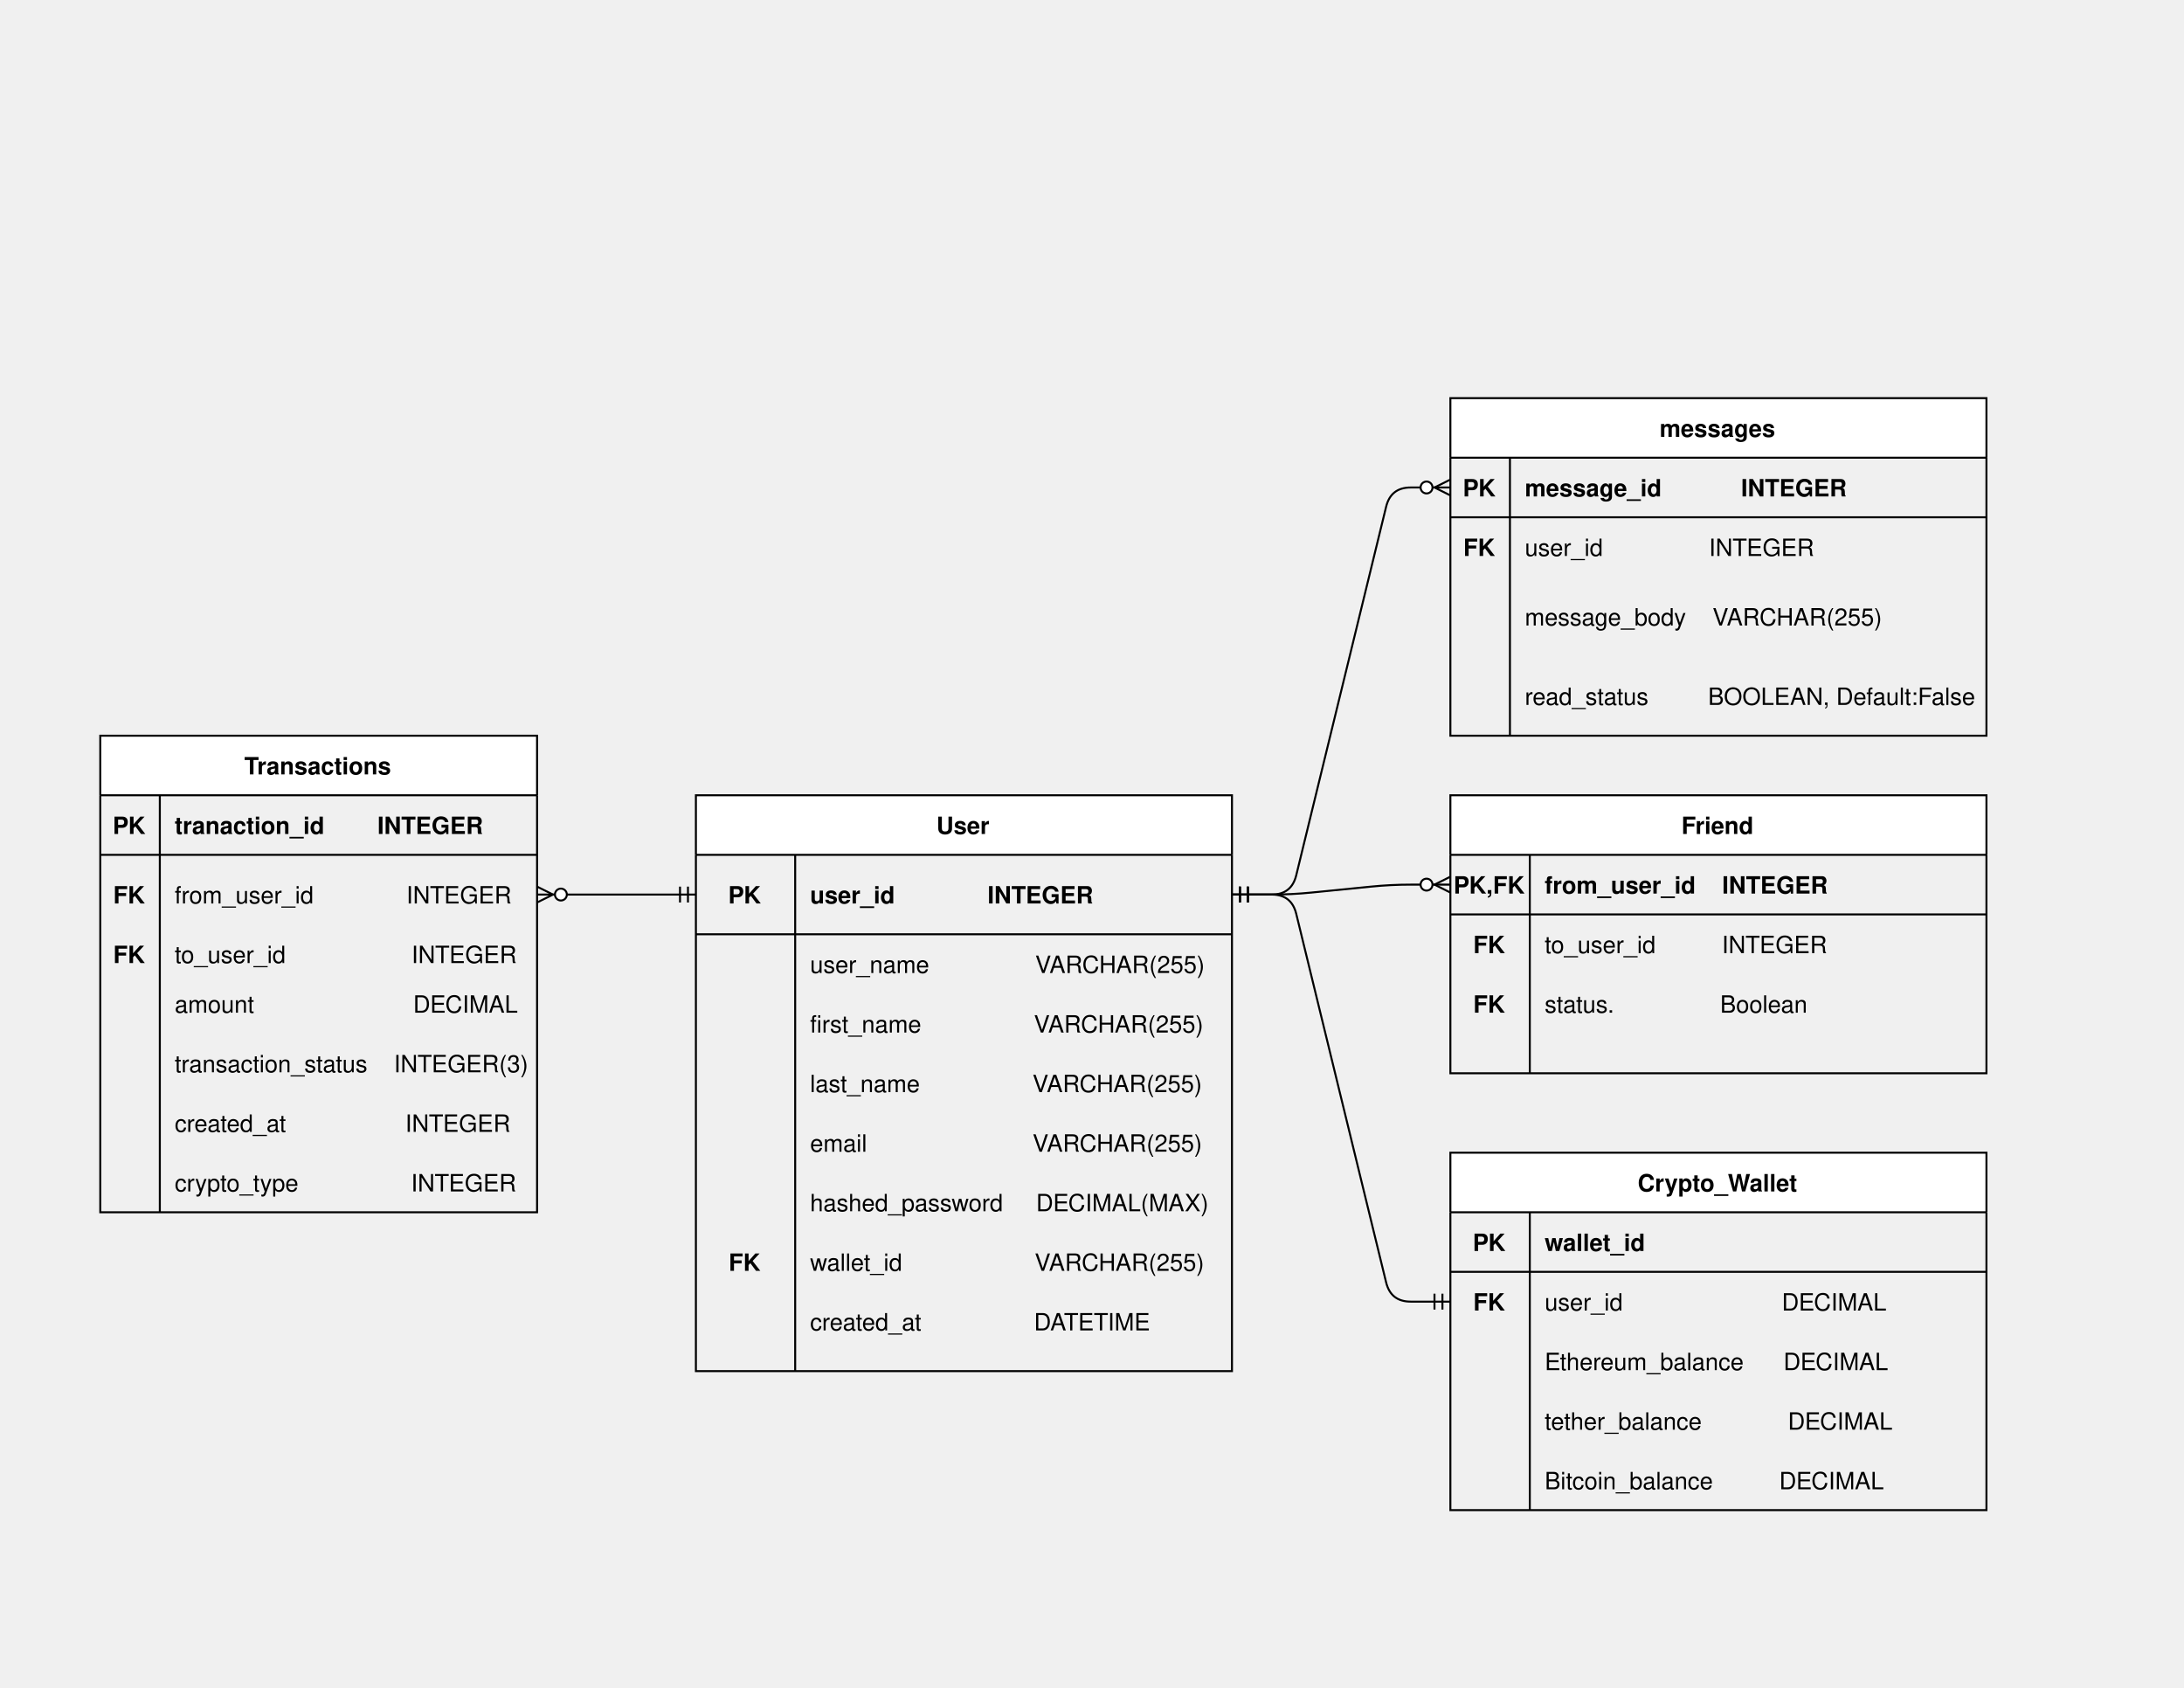
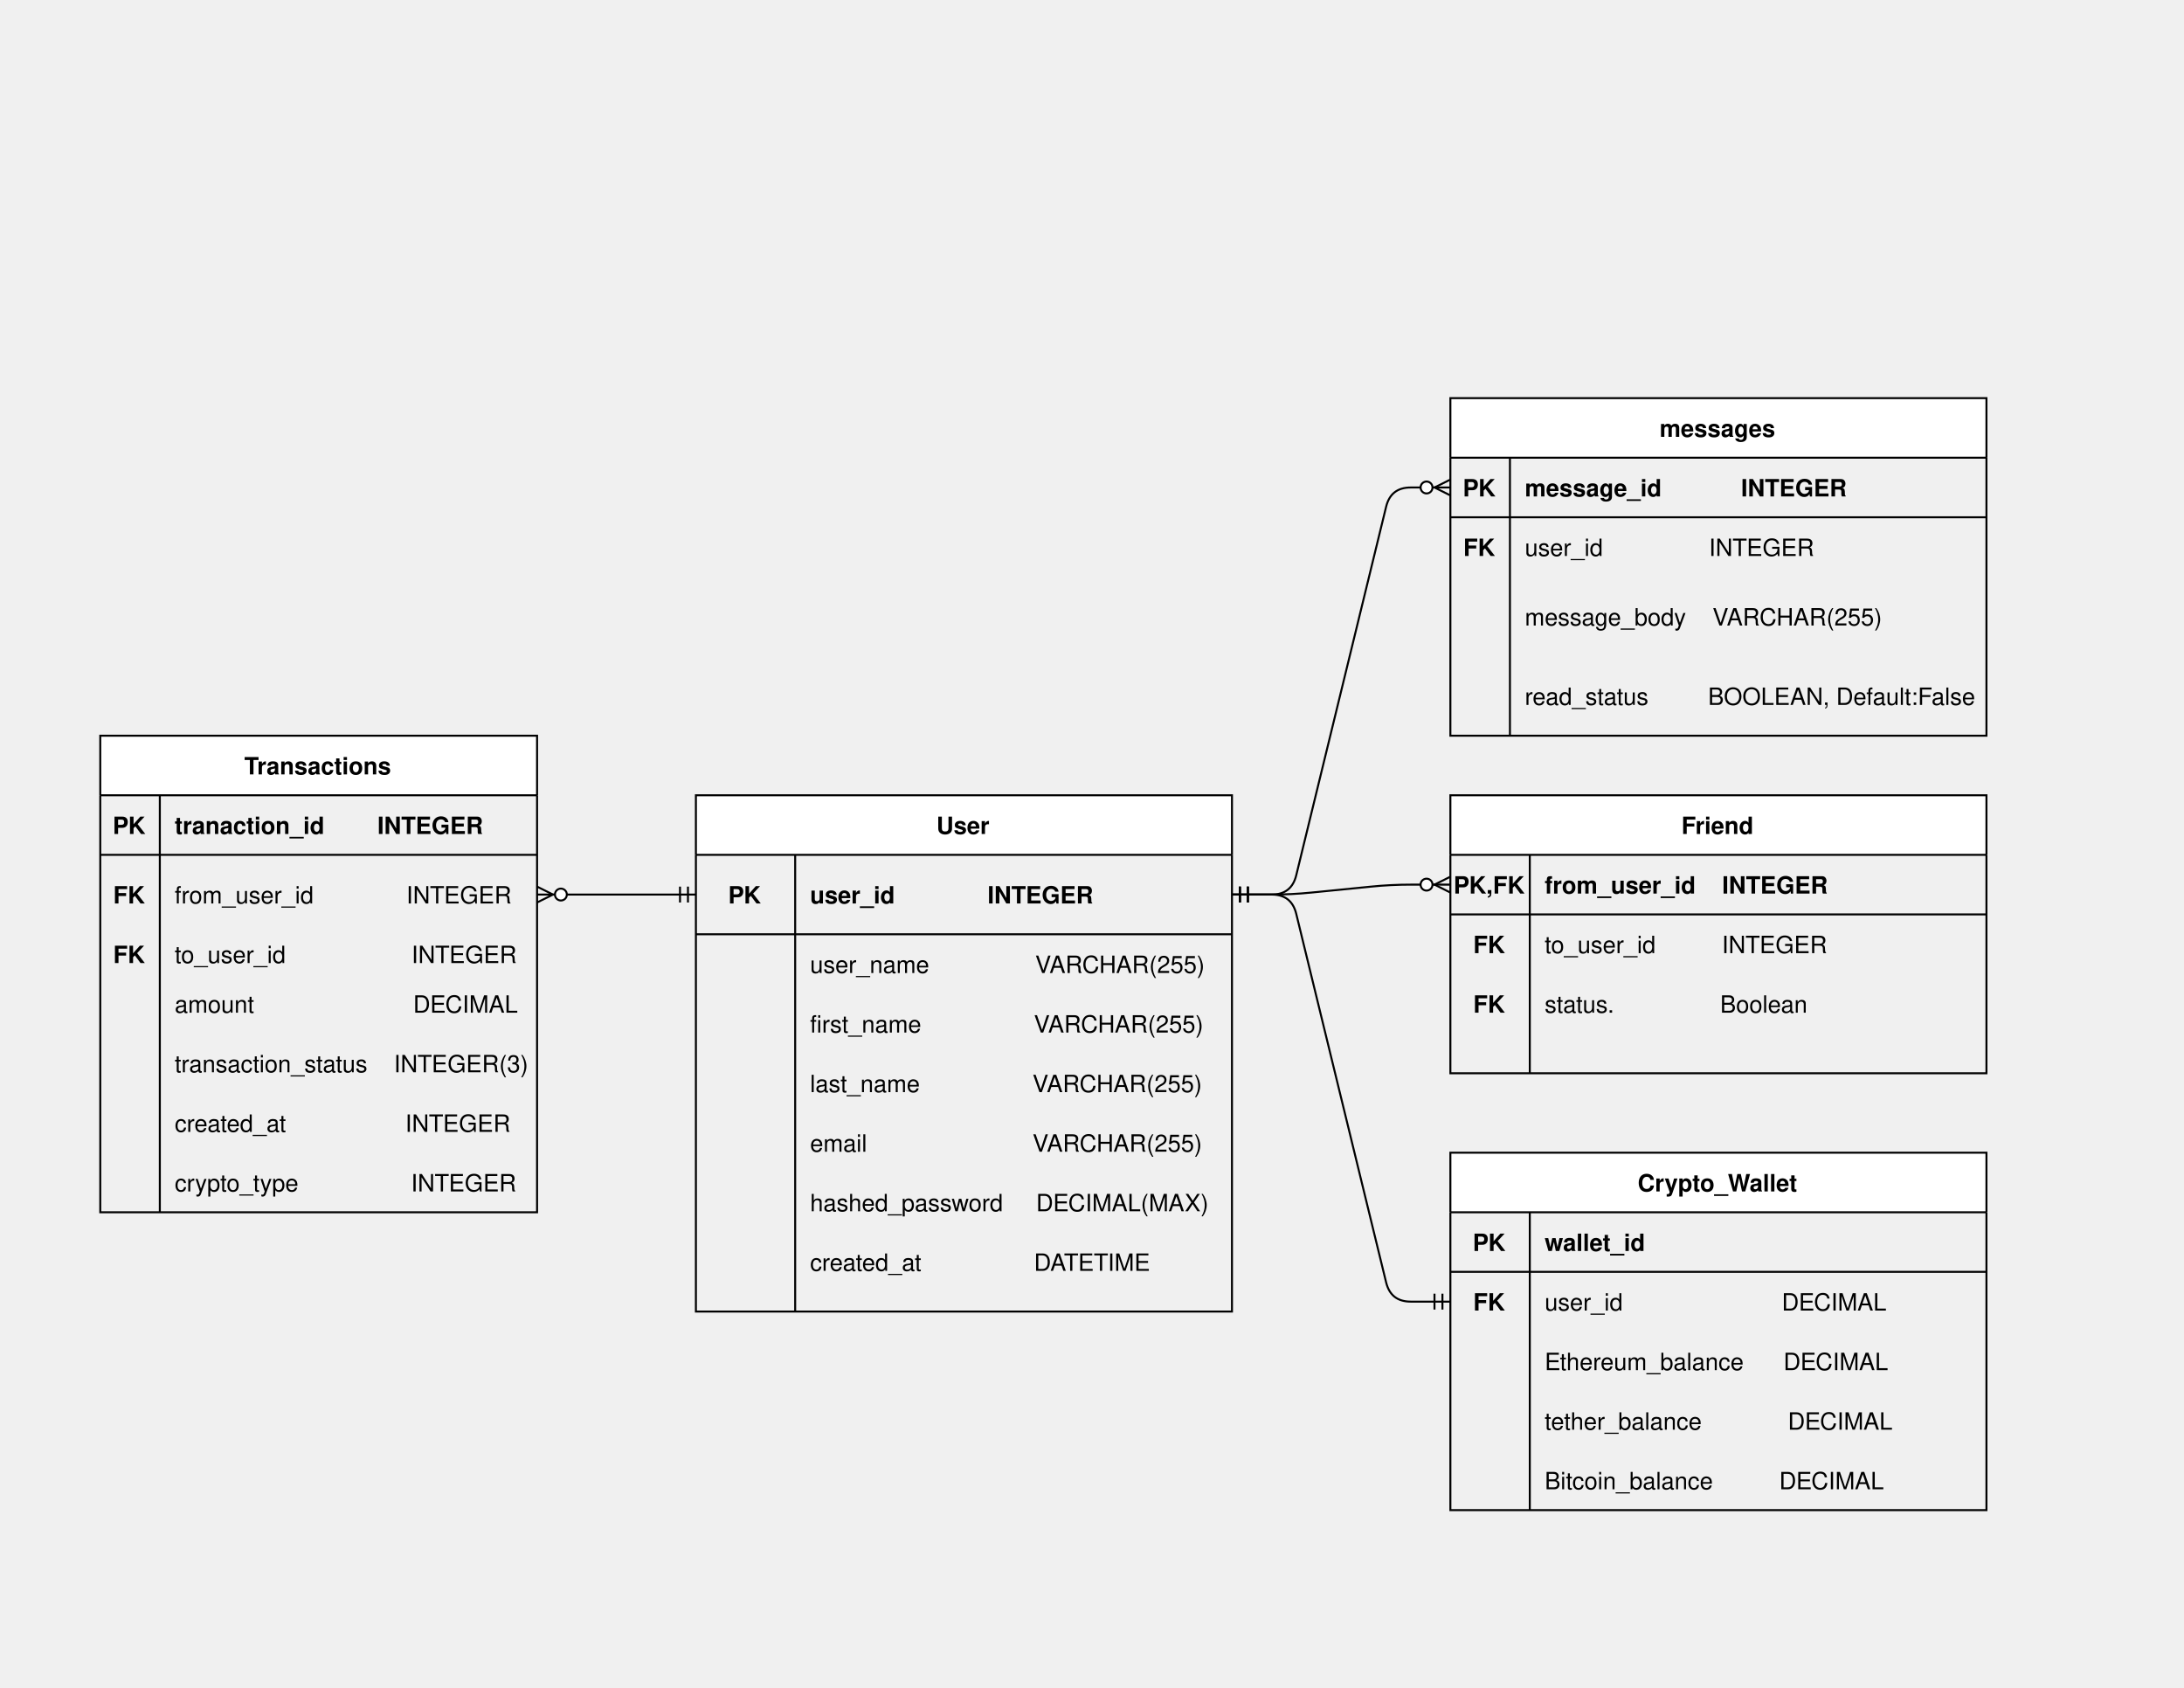
- <svg xmlns="http://www.w3.org/2000/svg" version="1.1" width="1100px" height="850px" viewBox="-0.5 -0.5 1100 850" content="&lt;mxfile host=&quot;app.diagrams.net&quot; modified=&quot;2021-07-26T22:13:24.144Z&quot; agent=&quot;5.0 (Macintosh; Intel Mac OS X 10_15_7) AppleWebKit/537.36 (KHTML, like Gecko) Chrome/91.0.447.164 Safari/537.36&quot; etag=&quot;H3rHN-gLwuIGEOHkLmWi&quot; version=&quot;14.9.2&quot; type=&quot;browser&quot;&gt;&lt;diagram id=&quot;KQkEEHzZzTltoIDI5ROy&quot; name=&quot;Page-1&quot;&gt;7Z1tl5o4FMc/jed0X3SOgPjwUh2n7e48dJ3ptrNv5mQko+wicSF2tJ9+gxAVEzQg4UHomWMhQIT8Lz+Se2+woQ3nq08OWMzukAGthto0Vg3tuqGqSqvZJv95JeugpNnp+iVTxzSCsl3Bo/kL0h2D0qVpQDe0I0bIwuYiXDhBtg0nOFQGHAe9h3d7Q1b4WxdgCpmCxwmw2NLvpoFnQanSbO42fIbmdBZ8dVcPNswB3TkocGfAQO97RdqooQ0dhLC/NF8NoeW1Hm0X/7ibiK3bE3OgjUUOeMDg2dDnrd//e2i17h+mLhh3Pwa1/ATWMrjgby50ghPGa9oK5NwX3iIGr17RwMXAwYFYWpMUkObHwLTJodq1slm3LLBwzc3ufsnMtIxbsEZLTCuia4M3cwWNsa+Vty+R7ZZU5q16lb+Ryh+Dk/E2A8uc2mR5Qq7c+8aBA11yLrfAxcEebNvQC4UOhqu9oqCtPkE0h9hZk12CrRoVMrDcFlX8fWcGaicom+1ZgNoLCkFgetNt3Tt1yEIgUAyxVEasSKHIpWMTWGNySwB7utEsLInXroaDFk/AmUIcFCyQ6bXo6Cdptm3jm5Y1RBbylLWR7dWE0SLYaME3euwrwhjNqYBBc2wr3TSFPiB/pHGGzSu9oZPTHZJ1ZbdO/rzdHTxEtosdYk9eHZDI+g49aTmyHjXq01oH2mqC0rZkKasxyn79I562G/qBnbaxZWseyHZ40yHSnG/WBmAz0zCgLa6HKqzHngB6lu3fYtp/STD4Qo4Zqo0++dZmsoUv90+jT6NxzlJSXvr7DtwFmJj29NY/sp2X1quwzvv3npql9nopqHqoaQmo2hGkqiZL2faZyqZ+I0LDpPWdeZvpwmKcQKq0xu/wkWqDOQzwKO3zr/54+Lk//qDq+m9FR28mNhATtdJsolujVg5qFdHBiTRpe5fL2q6wGnmxljpL9lr/zXRcnAltK8VccVsoCnMV1sVTQzcd6Iq6DeRpe65HqMDUVcT1yA27rNvGAmHqHvEOxP1Uq0XaGPoXBbVd9jFcozYd1LbzRm333MdogVG7tdviorbLPungHJjWmf7ZM5lcERTHsI/CoJh9NNcoTgfFvdxRzEZrLgfFmrAeuaGYDZjMgDuDxssCuO47cowjPL0eDb/c9W8/3PV/XDQxxWUsDDHP9eDVxIwg5lbH/Jyz7MDkJu/8AgFmhsPSgndeT1ievADaY4cS78CyIBbKN0jqNthfqEq/VdwWikJhpVljWBaGeeJm667lxGmKT2FRPZrFJ6/CCYZMHAgw6bwCLI+91/2n0dOXu9EFszaO/IWBLTuQvHFMaBuROlUo/7lDmz1u/rMiLVNPKUeqXgESoFvCasfMgJZ3L7LJel4K9DD3cUqKubFKoqy9VqYysGl7bw6av0SmQ1cvwzmGiquwgvs3l5apqnXinSxw5h6YVNgBY+7MlOTbURJl4mXKT5Ud4WEUTc/yTx05B6Sxk+myBOnf31a/5o/r+4fW3e/PX5+1f3p//vuxU3tn+JIJszUSpFmGFbnacrJ3SgrSE+ocsexcQMpXg/XUkEE3XrpXaaV8DBCyILDLC9g0ZS5KT1Vlxx9PDrBdMMEmIVKkWBVyzBzMS9d40+x4bjR5MyjVcgwv8vfLbK37LL9Mpj5Sle3xXNTU9ERDikyRqLH9EmKCtk/E3ahC+LMkA4t8RF41om67bd5bNqLXs3ZkIZXnscn0hQOaeikDjZPqaOK9mxN4lacGmyl83ON9OijM7FMS5J6B2BhCx0SsPOHPTSOuERuFWO50dO6YRJq4bKj4YhkrHrM4wVh5arDB3YRecfGFCjBXXPiYzJVmCL16Wo405vKyzDN1FfTKOC8nCXF7iSbpZOo06LHPPzBHSxuLd1rj9XkFEyH96T8XDOUYtlEUX8O2t1ZTOX0q55/k2izjzPVE6SFbOy4ul5Um6/zBuwDXix/jjMwG+aBd8nydOALmAE9uQLX2IkRIJozTaHZ2M2QnX9xzE84Lgs4kmQJaRLpOBuTknw/rQ4gzdecyX9ycbnJIlORFYW2nHPM/ysja7e9t5MbaThnf1pxW8p1eLNZ22CysibNeYPSC1wuBV9sl9RNUkrpR4heFugIpz9CYQnobkIs18XoMLeANaEa7Lf7N4qfmKeSCBzM8t4J7C9pG3/uxHrI6Gv+CDnpCd8BeN4KEvt22ObCNh42mcGXiH/ROJcvP3jLBqL92vdrbdL2mKzZpkB/b7yQre0d5q7vDNmv0OP+CvauMlDYoctHSmcBjHPb3w/SpE7Wfdnrguh0uhWZf0kJno8DP8BnzjCP4jq/eU2rP7Cj8adZE+8C+/CsNjtqZGFNRSztRkd8UTEUbW91eeHLz5UwsLIb9UltsxrNFavdKDLvPwX6V0480qfbb7oTNrqW3rnp7/7rJrLmj90LV6KEv0btHv0S2pbNP7Tl0XTCFl5I3feLxGm9Cu8pLUmj3eAKGDLQj60Fbklma0tOok3SilOPDG14a9WmppXWpOHM2S5RUnUif7snHQaYjHM48zYCVCTKqSz6cyUf56OGNqoXvTDoazcYw6sRrWRDmJV7nCGEqbPlTBJNolWNglH8+bGZYOD8wrc+qO/njB1Tz5XEdX5XFY96M+9M8TiMfn690hYOtarJgqzwtWKcZ7R6/ImN9qW+UTVO683gqTdkO2+upeZoOT7m/B5YjUDvnJtuXGKi+mRcHqB22G+NAYETm+0UtDB4ebkf9e8/q1eY1fANLi5x6/wZYLqwWd6MULih3OdNMGb3qMNQ5YaikfseMw1B6uArhwFM7XJGmHVQkObikscGloZ8S8n3z2wWR8KlwhEnnJbByX5nclYadOqaU+AmjxY8pZfrCOq1yUSRNIIqUo6+Kdh64P+xS8M5ZPsKtjooWfgvdVXPvH3UXZ6NrHROSBdEsX5/M15b1h1QoCtQSiALlCdRTQaG0XxrBXSj9pOU0LaMcxNbr90zIInbu72nWL+Q1E0m08e26sLzW2RDeCM+gA5fzl1dgAXtybPJIJTkbpWhJOHvupK2as1Gc5b7PJ1vQsi6/6oC2XWzQsm49DD3SCmD25EI1ORwheDk4TIfRNYfT53CWPxvLF/dCXuCTRBzfsAvL4TbrPRqYeELMOhGIK0neKInLQV498+nRu9h9VYP6Al5LuXOjqQ+Exnn1A+sSnht9UFHrsKLEQX2y6iCE93d3wGJ2hwzo7fE/&lt;/diagram&gt;&lt;/mxfile&gt;" style="background-color: rgb(255, 255, 255);">
+ <svg xmlns="http://www.w3.org/2000/svg" version="1.1" width="1100px" height="850px" viewBox="-0.5 -0.5 1100 850" content="&lt;mxfile host=&quot;app.diagrams.net&quot; modified=&quot;2021-07-26T22:18:26.693Z&quot; agent=&quot;5.0 (Macintosh; Intel Mac OS X 10_15_7) AppleWebKit/537.36 (KHTML, like Gecko) Chrome/91.0.447.164 Safari/537.36&quot; etag=&quot;6MCO_M-7UDGuQiETce81&quot; version=&quot;14.9.2&quot; type=&quot;browser&quot;&gt;&lt;diagram id=&quot;KQkEEHzZzTltoIDI5ROy&quot; name=&quot;Page-1&quot;&gt;7Z1bc5s4FMc/jWe6D80YML482o7TdjeXrpNum33JKEax2cXIC3Jj99OvMGAbS9jiIu6djgcECND/8AOdc6S0lPFy88kCq8Ud0qDRktvapqVct2S511bIr1OwdQtUZeAWzC1dc4ukQ8Gj/gt6hW2vdK1r0A7siBEysL4KFs6QacIZDpQBy0Lvwd3ekBE86wrMIVXwOAMGXfpd1/DCK5Xa7cOGz1CfL7xT91VvwxL4O3sF9gJo6P2oSJm0lLGFEHaXlpsxNJy289vFPe4mZOv+wixoYp4DHjB41tRl5/f/Hjqd+4e5Dab9j14tP4Gx9m74mw0t74Lx1m8Fcu0rZxGDV6doZGNgYU8spU0KSPNjoJvkUOVa2q0bBljZ+m53t2ShG9ot2KI19ivy10Zv+gZqU1crZ18i2y2pzFl1Kn8jlT96F+NsBoY+N8nyjNy5c8aRBW1yLbfAxt4edNv4NwotDDdHRV5bfYJoCbG1Jbt4WxVfSM9wO77i7wczIObtli2OLEDueoXAM735vu6DOmTBEyiCWDIlVqhQ5NaxDowpeSSAOd9pFpTEaVfNQqsnYM0h9gpWSHdadPKTNNu+8XXDGCMDOcqayHRqwmjlbTTgm3/sK8IYLX0BvebYV7prCnVE/pPGGbev1JZKLndM1qXDOvnv7G7hMTJtbBF7cuqARNZ36EjLkPWsUV/W2tNW4ZS2I0pZhVL26x/RtN3RDxy0jSxb+0S204cOkeZ8M3YAW+iaBk1+PWRuPY4EULNs/w7V/muCwRdyzFhuDclZ2/EWvtw/TT5NpjlL6fPS3Xdkr8BMN+e37pHdvLTeBHU+fvbkLLVXS0HVU01LQNUeJ1UVUcp2Eyqb+oMINd2vL+FjpnKLcQGpwhq/x0aqCZbQw6Ow37+G0/Hn4fSDrKq/FR29mdhARNQKs4l+g1oxqJV4OyfCpB1Ul7V9bjXyYq3vLDlq/TfdsnEmtK0Vc/ltoSjMlWgXTwPddKDL6zYQp21Sj1CBqSvx65Ebdmm3jQGC1D3jHYj6K9eLtBH0Lwpq+/RruEFtOqjt5o3aftLXaIFRu7fb4qK2T7/p4BLoRkL/bEIm1wTFEeyjMCimX80NitNB8SB3FNPRmuqgWOHWIzcU0wGTBbAXUHtZAdt+R5Z2hqfXk/GXu+Hth7vhj0oTk1/GohBTaid14TXIDEHmXsj8HAUMD2FlmHmw3OJCU2K44WYWBJhgE2BxzoLr4dPk6cvdpMKsjSJ/YWBLf8LcWDo0tVCdapR51/ObPWrmnSQsR0QqR5JIAVLvOtxqR8y9E/cs0mkiTvLd+KZCGXhSrHyRTqYy0AkjbxZavoQm4tUvty6CipuggscPl5Kpqk3Khyhw5u4Sl+gOY+7M5OhVBB9ITnVi5YBkyk+Z7uFhFE7P8ictJwFp5DSOLEH697fNr+Xj9v6hc/f789dn5Z/Bn/9+7DXeGbZk3GwNBWmWDm2mtoy4cUlBekGdM5adC0jZatCeGtLpxmv7Kq1g4wghAwKzvIBNU+aifKnKdP/jyQKmDWZYJ0QKFatGjpmTEZEKa4AHy40mbuyOXI7uRf5+mb11J/LLZOojlekvnkoNiozVpcgUiQr9XUJM0HSJeOhVcP+WpGORj8ibVthjt8+4yEb0Jl9cFFJZHptMh7oqclU6GhfVUfi/bi7gVZwadI7aeY/35aAwtU9JkJsAsRGEjohYccInTWBrEBuGWOZASGafRJi4dKi4sozlj1lcYKw4NejgbkyvOP9CDZjLL3xE5gozhEGTEC6Muaz0xkxdBYMyZoTHIe4gVnp4pk6DAf3+A0u0NjH/R2u0b17OREg38bzCUI5gG0XxNey/1hoqp0/l/JNc22UcMxkrPWRvx8XlstSmnT/4EOB6cWOcodkgH5Qqj9eJImAO8GQGVBsvQohk3DgNZ2c/Q3ayxU2acF4QdMbJFFBC0nUyICf7emgfQpShO9WcMjTd5JAwyYvC2l45xn+UkbX7md5zY22vjPOEppV8pxaLtT06C2tmbVcYveDtimNSpbh+glpSN0z8olCXI+UZanPoPwbkZnW8nUIDOB2ayWGL+7C4qXkSueHRAi8N79mCpjZ0/kwEWZ1Mf0ELPaE7YG5bXkLfYdsSmNrDTlO40fEP/0kly8/OMsGou3a9Odp0vfVXTNIgP/bnJCtHRzmrh8N2a/5x7g07dxkqrVdko7U1g+c47O6H/bdO2H7K5Y7rvrsUGH3pF1o7BX4Gr5hlHN45vjpvqSOz8+HvZ02c/j0F9069ow4mRlXUUS5U5DYFVdHOVvc3Ht98GQMLi2G/vi22o9mib/dSBLvPwX6ly680ofbb7QXNrqN2rgZH//rxrLmnDgLVqIGTqP2zJxFt6fRbewltG8xhVfKmL7xeow1ol1lJCt0BS8CAgfZEvWhLMkpTeBp1nI8o6Xz3hpVGfVlqYZ9UjDGbJUqqjqVP/+LrINMeDmOcpsfKGBnVJe/O5KN8ePdGVoJPpt8bzcYwmsRrURBmJV7nCGFf2PKnCMbRKsfAKPt66MywYH5gWr91d/JHD6jmy+MmviqKx6wR95d5nEY+PlvpGgdb5XjBVnFa0E4z//P4FWlbGqXVmIM7TemS8VSYsj36q6fhaTo8Zf4lmhyB2kuabF9ioLpmXhyg9ujPGAsCLTTfL2xh9PBwOxneO1Yvt6/hG1gb5NKHN8CwYb24G6ZwQbnLGGZK6dWEoZKEoeL6HTMOQ6nBKrgDT91gRYpyUpHg4JJCB5fGbkrId2AYEIfCp8YRJpWVwMqcMrkvDDtNTCn2G0aJHlPKdMI6pXZRJIUjipSjr8r/eDgS5H0HR8eLWfCPs3yE25wVLTgL3VX76J/vLs5G1yYmJAqiWU6fzNaW9ofUKArU4YgC5QnUS0GhtCeNYC6UftBympZRDmKrzTwTooid+zzNakWmmYijjWvXheW1SofwJngBLbhevrwCA5izc4NHasnZMEVLwtmkg7YazoZxljmfT7agpV1+9QFtt9igpd16GDqk5cDsxYV6cjhE8HJw2O9GNxxOn8OsGXwy5XC3IhP4xBHHNezCcrhLe49GOp4Rs44F4lqSN0zicpBXzXx49CF2X9egPofXUuzYaN8H4sd51RPr4h4bfVJR57Si2EF9smohhI93t8BqcYc06OzxPw==&lt;/diagram&gt;&lt;/mxfile&gt;" style="background-color: rgb(255, 255, 255);">
  <defs>
    <clipPath id="mx-clip-350-430-50-40-0">
      <rect x="350" y="430" width="50" height="40" />
    </clipPath>
    <clipPath id="mx-clip-406-430-214-40-0">
      <rect x="406" y="430" width="214" height="40" />
    </clipPath>
    <clipPath id="mx-clip-406-470-214-30-0">
      <rect x="406" y="470" width="214" height="30" />
    </clipPath>
    <clipPath id="mx-clip-406-500-214-30-0">
      <rect x="406" y="500" width="214" height="30" />
    </clipPath>
    <clipPath id="mx-clip-406-530-214-30-0">
      <rect x="406" y="530" width="214" height="30" />
    </clipPath>
    <clipPath id="mx-clip-406-560-214-30-0">
      <rect x="406" y="560" width="214" height="30" />
    </clipPath>
    <clipPath id="mx-clip-406-590-214-30-0">
      <rect x="406" y="590" width="214" height="30" />
    </clipPath>
-     <clipPath id="mx-clip-350-620-50-30-0">
-       <rect x="350" y="620" width="50" height="30" />
-     </clipPath>
    <clipPath id="mx-clip-406-620-214-30-0">
      <rect x="406" y="620" width="214" height="30" />
-     </clipPath>
-     <clipPath id="mx-clip-406-650-214-30-0">
-       <rect x="406" y="650" width="214" height="30" />
    </clipPath>
    <clipPath id="mx-clip-730-430-40-30-0">
      <rect x="730" y="430" width="40" height="30" />
    </clipPath>
    <clipPath id="mx-clip-776-430-224-30-0">
      <rect x="776" y="430" width="224" height="30" />
    </clipPath>
    <clipPath id="mx-clip-730-460-40-30-0">
      <rect x="730" y="460" width="40" height="30" />
    </clipPath>
    <clipPath id="mx-clip-776-460-224-30-0">
      <rect x="776" y="460" width="224" height="30" />
    </clipPath>
    <clipPath id="mx-clip-730-490-40-30-0">
      <rect x="730" y="490" width="40" height="30" />
    </clipPath>
    <clipPath id="mx-clip-776-490-224-30-0">
      <rect x="776" y="490" width="224" height="30" />
    </clipPath>
    <clipPath id="mx-clip-50-400-30-30-0">
      <rect x="50" y="400" width="30" height="30" />
    </clipPath>
    <clipPath id="mx-clip-86-400-184-30-0">
      <rect x="86" y="400" width="184" height="30" />
    </clipPath>
    <clipPath id="mx-clip-50-430-30-40-0">
      <rect x="50" y="430" width="30" height="40" />
    </clipPath>
    <clipPath id="mx-clip-86-430-184-40-0">
      <rect x="86" y="430" width="184" height="40" />
    </clipPath>
    <clipPath id="mx-clip-50-470-30-20-0">
      <rect x="50" y="470" width="30" height="20" />
    </clipPath>
    <clipPath id="mx-clip-86-470-184-20-0">
      <rect x="86" y="470" width="184" height="20" />
    </clipPath>
    <clipPath id="mx-clip-86-490-184-30-0">
      <rect x="86" y="490" width="184" height="30" />
    </clipPath>
    <clipPath id="mx-clip-86-520-184-30-0">
      <rect x="86" y="520" width="184" height="30" />
    </clipPath>
    <clipPath id="mx-clip-86-550-184-30-0">
      <rect x="86" y="550" width="184" height="30" />
    </clipPath>
    <clipPath id="mx-clip-86-580-184-30-0">
      <rect x="86" y="580" width="184" height="30" />
    </clipPath>
    <clipPath id="mx-clip-730-230-30-30-0">
      <rect x="730" y="230" width="30" height="30" />
    </clipPath>
    <clipPath id="mx-clip-766-230-234-30-0">
      <rect x="766" y="230" width="234" height="30" />
    </clipPath>
    <clipPath id="mx-clip-730-260-30-30-0">
      <rect x="730" y="260" width="30" height="30" />
    </clipPath>
    <clipPath id="mx-clip-766-260-234-30-0">
      <rect x="766" y="260" width="234" height="30" />
    </clipPath>
    <clipPath id="mx-clip-766-290-234-40-0">
      <rect x="766" y="290" width="234" height="40" />
    </clipPath>
    <clipPath id="mx-clip-766-330-234-40-0">
      <rect x="766" y="330" width="234" height="40" />
    </clipPath>
    <clipPath id="mx-clip-730-610-40-30-0">
      <rect x="730" y="610" width="40" height="30" />
    </clipPath>
    <clipPath id="mx-clip-776-610-224-30-0">
      <rect x="776" y="610" width="224" height="30" />
    </clipPath>
    <clipPath id="mx-clip-730-640-40-30-0">
      <rect x="730" y="640" width="40" height="30" />
    </clipPath>
    <clipPath id="mx-clip-776-640-224-30-0">
      <rect x="776" y="640" width="224" height="30" />
    </clipPath>
    <clipPath id="mx-clip-776-670-224-30-0">
      <rect x="776" y="670" width="224" height="30" />
    </clipPath>
    <clipPath id="mx-clip-776-700-224-30-0">
      <rect x="776" y="700" width="224" height="30" />
    </clipPath>
    <clipPath id="mx-clip-776-730-224-30-0">
      <rect x="776" y="730" width="224" height="30" />
    </clipPath>
  </defs>
  <g>
    <path d="M 350 430 L 350 400 L 620 400 L 620 430" fill="#ffffff" stroke="#000000" stroke-miterlimit="10" pointer-events="all" />
-     <path d="M 350 430 L 350 690 L 620 690 L 620 430" fill="none" stroke="#000000" stroke-miterlimit="10" pointer-events="none" />
+     <path d="M 350 430 L 350 660 L 620 660 L 620 430" fill="none" stroke="#000000" stroke-miterlimit="10" pointer-events="none" />
    <path d="M 350 430 L 620 430" fill="none" stroke="#000000" stroke-miterlimit="10" pointer-events="none" />
-     <path d="M 400 430 L 400 690" fill="none" stroke="#000000" stroke-miterlimit="10" pointer-events="none" />
+     <path d="M 400 430 L 400 660" fill="none" stroke="#000000" stroke-miterlimit="10" pointer-events="none" />
    <g fill="#000000" font-family="Helvetica" font-weight="bold" pointer-events="none" text-anchor="middle" font-size="12px">
      <text x="484.5" y="419.5">User</text>
    </g>
    <path d="M 350 430 M 620 430 M 620 470 L 350 470" fill="none" stroke="#000000" stroke-miterlimit="10" pointer-events="none" />
    <path d="M 350 430 M 400 430 M 400 470 M 350 470" fill="none" stroke="#000000" stroke-miterlimit="10" pointer-events="none" />
    <g fill="#000000" font-family="Helvetica" font-weight="bold" pointer-events="none" clip-path="url(#mx-clip-350-430-50-40-0)" text-anchor="middle" font-size="12px">
      <text x="374.5" y="454.5">PK</text>
    </g>
    <path d="M 400 430 M 620 430 M 620 470 M 400 470" fill="none" stroke="#000000" stroke-miterlimit="10" pointer-events="none" />
    <g fill="#000000" font-family="Helvetica" font-weight="bold" pointer-events="none" clip-path="url(#mx-clip-406-430-214-40-0)" font-size="12px">
      <text x="407.5" y="454.5">user_id              INTEGER</text>
    </g>
    <path d="M 350 470 M 620 470 M 620 500 M 350 500" fill="none" stroke="#000000" stroke-miterlimit="10" pointer-events="none" />
    <path d="M 350 470 M 400 470 M 400 500 M 350 500" fill="none" stroke="#000000" stroke-miterlimit="10" pointer-events="none" />
    <path d="M 400 470 M 620 470 M 620 500 M 400 500" fill="none" stroke="#000000" stroke-miterlimit="10" pointer-events="none" />
    <g fill="#000000" font-family="Helvetica" pointer-events="none" clip-path="url(#mx-clip-406-470-214-30-0)" font-size="12px">
      <text x="407.5" y="489.5">user_name                VARCHAR(255)</text>
    </g>
    <path d="M 350 500 M 620 500 M 620 530 M 350 530" fill="none" stroke="#000000" stroke-miterlimit="10" pointer-events="none" />
    <path d="M 350 500 M 400 500 M 400 530 M 350 530" fill="none" stroke="#000000" stroke-miterlimit="10" pointer-events="none" />
    <path d="M 400 500 M 620 500 M 620 530 M 400 530" fill="none" stroke="#000000" stroke-miterlimit="10" pointer-events="none" />
    <g fill="#000000" font-family="Helvetica" pointer-events="none" clip-path="url(#mx-clip-406-500-214-30-0)" font-size="12px">
      <text x="407.5" y="519.5">first_name                 VARCHAR(255)</text>
    </g>
    <path d="M 350 530 M 620 530 M 620 560 M 350 560" fill="none" stroke="#000000" stroke-miterlimit="10" pointer-events="none" />
    <path d="M 350 530 M 400 530 M 400 560 M 350 560" fill="none" stroke="#000000" stroke-miterlimit="10" pointer-events="none" />
    <path d="M 400 530 M 620 530 M 620 560 M 400 560" fill="none" stroke="#000000" stroke-miterlimit="10" pointer-events="none" />
    <g fill="#000000" font-family="Helvetica" pointer-events="none" clip-path="url(#mx-clip-406-530-214-30-0)" font-size="12px">
      <text x="407.5" y="549.5">last_name                 VARCHAR(255)</text>
    </g>
    <path d="M 350 560 M 620 560 M 620 590 M 350 590" fill="none" stroke="#000000" stroke-miterlimit="10" pointer-events="none" />
    <path d="M 350 560 M 400 560 M 400 590 M 350 590" fill="none" stroke="#000000" stroke-miterlimit="10" pointer-events="none" />
    <path d="M 400 560 M 620 560 M 620 590 M 400 590" fill="none" stroke="#000000" stroke-miterlimit="10" pointer-events="none" />
    <g fill="#000000" font-family="Helvetica" pointer-events="none" clip-path="url(#mx-clip-406-560-214-30-0)" font-size="12px">
      <text x="407.5" y="579.5">email                         VARCHAR(255)</text>
    </g>
    <path d="M 350 590 M 620 590 M 620 620 M 350 620" fill="none" stroke="#000000" stroke-miterlimit="10" pointer-events="none" />
    <path d="M 350 590 M 400 590 M 400 620 M 350 620" fill="none" stroke="#000000" stroke-miterlimit="10" pointer-events="none" />
    <path d="M 400 590 M 620 590 M 620 620 M 400 620" fill="none" stroke="#000000" stroke-miterlimit="10" pointer-events="none" />
    <g fill="#000000" font-family="Helvetica" pointer-events="none" clip-path="url(#mx-clip-406-590-214-30-0)" font-size="12px">
      <text x="407.5" y="609.5">hashed_password     DECIMAL(MAX)</text>
    </g>
    <path d="M 350 620 M 620 620 M 620 650 M 350 650" fill="none" stroke="#000000" stroke-miterlimit="10" pointer-events="none" />
    <path d="M 350 620 M 400 620 M 400 650 M 350 650" fill="none" stroke="#000000" stroke-miterlimit="10" pointer-events="none" />
-     <g fill="#000000" font-family="Helvetica" font-weight="bold" pointer-events="none" clip-path="url(#mx-clip-350-620-50-30-0)" text-anchor="middle" font-size="12px">
-       <text x="374.5" y="639.5">FK</text>
-     </g>
    <path d="M 400 620 M 620 620 M 620 650 M 400 650" fill="none" stroke="#000000" stroke-miterlimit="10" pointer-events="none" />
    <g fill="#000000" font-family="Helvetica" pointer-events="none" clip-path="url(#mx-clip-406-620-214-30-0)" font-size="12px">
-       <text x="407.5" y="639.5">wallet_id                    VARCHAR(255)</text>
-     </g>
-     <path d="M 350 650 M 620 650 M 620 680 M 350 680" fill="none" stroke="#000000" stroke-miterlimit="10" pointer-events="none" />
-     <path d="M 350 650 M 400 650 M 400 680 M 350 680" fill="none" stroke="#000000" stroke-miterlimit="10" pointer-events="none" />
-     <path d="M 400 650 M 620 650 M 620 680 M 400 680" fill="none" stroke="#000000" stroke-miterlimit="10" pointer-events="none" />
-     <g fill="#000000" font-family="Helvetica" pointer-events="none" clip-path="url(#mx-clip-406-650-214-30-0)" font-size="12px">
-       <text x="407.5" y="669.5">created_at                 DATETIME</text>
+       <text x="407.5" y="639.5">created_at                 DATETIME</text>
    </g>
    <path d="M 730 430 L 730 400 L 1000 400 L 1000 430" fill="#ffffff" stroke="#000000" stroke-miterlimit="10" pointer-events="none" />
    <path d="M 730 430 L 730 540 L 1000 540 L 1000 430" fill="none" stroke="#000000" stroke-miterlimit="10" pointer-events="none" />
    <path d="M 730 430 L 1000 430" fill="none" stroke="#000000" stroke-miterlimit="10" pointer-events="none" />
    <path d="M 770 430 L 770 540" fill="none" stroke="#000000" stroke-miterlimit="10" pointer-events="none" />
    <g fill="#000000" font-family="Helvetica" font-weight="bold" pointer-events="none" text-anchor="middle" font-size="12px">
      <text x="864.5" y="419.5">Friend</text>
    </g>
    <path d="M 730 430 M 1000 430 M 1000 460 L 730 460" fill="none" stroke="#000000" stroke-miterlimit="10" pointer-events="none" />
    <path d="M 730 430 M 770 430 M 770 460 M 730 460" fill="none" stroke="#000000" stroke-miterlimit="10" pointer-events="none" />
    <g fill="#000000" font-family="Helvetica" font-weight="bold" pointer-events="none" clip-path="url(#mx-clip-730-430-40-30-0)" text-anchor="middle" font-size="12px">
      <text x="749.5" y="449.5">PK,FK</text>
    </g>
    <path d="M 770 430 M 1000 430 M 1000 460 M 770 460" fill="none" stroke="#000000" stroke-miterlimit="10" pointer-events="none" />
    <g fill="#000000" font-family="Helvetica" font-weight="bold" pointer-events="none" clip-path="url(#mx-clip-776-430-224-30-0)" font-size="12px">
      <text x="777.5" y="449.5">from_user_id    INTEGER</text>
    </g>
    <path d="M 730 460 M 1000 460 M 1000 490 M 730 490" fill="none" stroke="#000000" stroke-miterlimit="10" pointer-events="none" />
    <path d="M 730 460 M 770 460 M 770 490 M 730 490" fill="none" stroke="#000000" stroke-miterlimit="10" pointer-events="none" />
    <g fill="#000000" font-family="Helvetica" font-weight="bold" pointer-events="none" clip-path="url(#mx-clip-730-460-40-30-0)" text-anchor="middle" font-size="12px">
      <text x="749.5" y="479.5">FK</text>
    </g>
    <path d="M 770 460 M 1000 460 M 1000 490 M 770 490" fill="none" stroke="#000000" stroke-miterlimit="10" pointer-events="none" />
    <g fill="#000000" font-family="Helvetica" pointer-events="none" clip-path="url(#mx-clip-776-460-224-30-0)" font-size="12px">
      <text x="777.5" y="479.5">to_user_id          INTEGER</text>
    </g>
    <path d="M 730 490 M 1000 490 M 1000 520 M 730 520" fill="none" stroke="#000000" stroke-miterlimit="10" pointer-events="none" />
    <path d="M 730 490 M 770 490 M 770 520 M 730 520" fill="none" stroke="#000000" stroke-miterlimit="10" pointer-events="none" />
    <g fill="#000000" font-family="Helvetica" font-weight="bold" pointer-events="none" clip-path="url(#mx-clip-730-490-40-30-0)" text-anchor="middle" font-size="12px">
      <text x="749.5" y="509.5">FK</text>
    </g>
    <path d="M 770 490 M 1000 490 M 1000 520 M 770 520" fill="none" stroke="#000000" stroke-miterlimit="10" pointer-events="none" />
    <g fill="#000000" font-family="Helvetica" pointer-events="none" clip-path="url(#mx-clip-776-490-224-30-0)" font-size="12px">
      <text x="777.5" y="509.5">status.                Boolean</text>
    </g>
    <path d="M 50 400 L 50 370 L 270 370 L 270 400" fill="#ffffff" stroke="#000000" stroke-miterlimit="10" pointer-events="none" />
    <path d="M 50 400 L 50 610 L 270 610 L 270 400" fill="none" stroke="#000000" stroke-miterlimit="10" pointer-events="none" />
    <path d="M 50 400 L 270 400" fill="none" stroke="#000000" stroke-miterlimit="10" pointer-events="none" />
    <path d="M 80 400 L 80 610" fill="none" stroke="#000000" stroke-miterlimit="10" pointer-events="none" />
    <g fill="#000000" font-family="Helvetica" font-weight="bold" pointer-events="none" text-anchor="middle" font-size="12px">
      <text x="159.5" y="389.5">Transactions</text>
    </g>
    <path d="M 50 400 M 270 400 M 270 430 L 50 430" fill="none" stroke="#000000" stroke-miterlimit="10" pointer-events="none" />
    <path d="M 50 400 M 80 400 M 80 430 M 50 430" fill="none" stroke="#000000" stroke-miterlimit="10" pointer-events="none" />
    <g fill="#000000" font-family="Helvetica" font-weight="bold" pointer-events="none" clip-path="url(#mx-clip-50-400-30-30-0)" text-anchor="middle" font-size="12px">
      <text x="64.5" y="419.5">PK</text>
    </g>
    <path d="M 80 400 M 270 400 M 270 430 M 80 430" fill="none" stroke="#000000" stroke-miterlimit="10" pointer-events="none" />
    <g fill="#000000" font-family="Helvetica" font-weight="bold" pointer-events="none" clip-path="url(#mx-clip-86-400-184-30-0)" font-size="12px">
      <text x="87.5" y="419.5">tranaction_id        INTEGER</text>
    </g>
    <path d="M 50 430 M 270 430 M 270 470 M 50 470" fill="none" stroke="#000000" stroke-miterlimit="10" pointer-events="none" />
    <path d="M 50 430 M 80 430 M 80 470 M 50 470" fill="none" stroke="#000000" stroke-miterlimit="10" pointer-events="none" />
    <g fill="#000000" font-family="Helvetica" font-weight="bold" pointer-events="none" clip-path="url(#mx-clip-50-430-30-40-0)" text-anchor="middle" font-size="12px">
      <text x="64.5" y="454.5">FK</text>
    </g>
    <path d="M 80 430 M 270 430 M 270 470 M 80 470" fill="none" stroke="#000000" stroke-miterlimit="10" pointer-events="none" />
    <g fill="#000000" font-family="Helvetica" pointer-events="none" clip-path="url(#mx-clip-86-430-184-40-0)" font-size="12px">
      <text x="87.5" y="454.5">from_user_id              INTEGER</text>
    </g>
    <path d="M 50 470 M 270 470 M 270 490 M 50 490" fill="none" stroke="#000000" stroke-miterlimit="10" pointer-events="none" />
    <path d="M 50 470 M 80 470 M 80 490 M 50 490" fill="none" stroke="#000000" stroke-miterlimit="10" pointer-events="none" />
    <g fill="#000000" font-family="Helvetica" font-weight="bold" pointer-events="none" clip-path="url(#mx-clip-50-470-30-20-0)" text-anchor="middle" font-size="12px">
      <text x="64.5" y="484.5">FK</text>
    </g>
    <path d="M 80 470 M 270 470 M 270 490 M 80 490" fill="none" stroke="#000000" stroke-miterlimit="10" pointer-events="none" />
    <g fill="#000000" font-family="Helvetica" pointer-events="none" clip-path="url(#mx-clip-86-470-184-20-0)" font-size="12px">
      <text x="87.5" y="484.5">to_user_id                   INTEGER</text>
    </g>
    <path d="M 50 490 M 270 490 M 270 520 M 50 520" fill="none" stroke="#000000" stroke-miterlimit="10" pointer-events="none" />
    <path d="M 50 490 M 80 490 M 80 520 M 50 520" fill="none" stroke="#000000" stroke-miterlimit="10" pointer-events="none" />
    <path d="M 80 490 M 270 490 M 270 520 M 80 520" fill="none" stroke="#000000" stroke-miterlimit="10" pointer-events="none" />
    <g fill="#000000" font-family="Helvetica" pointer-events="none" clip-path="url(#mx-clip-86-490-184-30-0)" font-size="12px">
      <text x="87.5" y="509.5">amount                        DECIMAL</text>
    </g>
    <path d="M 50 520 M 270 520 M 270 550 M 50 550" fill="none" stroke="#000000" stroke-miterlimit="10" pointer-events="none" />
    <path d="M 50 520 M 80 520 M 80 550 M 50 550" fill="none" stroke="#000000" stroke-miterlimit="10" pointer-events="none" />
    <path d="M 80 520 M 270 520 M 270 550 M 80 550" fill="none" stroke="#000000" stroke-miterlimit="10" pointer-events="none" />
    <g fill="#000000" font-family="Helvetica" pointer-events="none" clip-path="url(#mx-clip-86-520-184-30-0)" font-size="12px">
      <text x="87.5" y="539.5">transaction_status    INTEGER(3)</text>
    </g>
    <path d="M 50 550 M 270 550 M 270 580 M 50 580" fill="none" stroke="#000000" stroke-miterlimit="10" pointer-events="none" />
    <path d="M 50 550 M 80 550 M 80 580 M 50 580" fill="none" stroke="#000000" stroke-miterlimit="10" pointer-events="none" />
    <path d="M 80 550 M 270 550 M 270 580 M 80 580" fill="none" stroke="#000000" stroke-miterlimit="10" pointer-events="none" />
    <g fill="#000000" font-family="Helvetica" pointer-events="none" clip-path="url(#mx-clip-86-550-184-30-0)" font-size="12px">
      <text x="87.5" y="569.5">created_at                  INTEGER</text>
    </g>
    <path d="M 50 580 M 270 580 M 270 610 M 50 610" fill="none" stroke="#000000" stroke-miterlimit="10" pointer-events="none" />
    <path d="M 50 580 M 80 580 M 80 610 M 50 610" fill="none" stroke="#000000" stroke-miterlimit="10" pointer-events="none" />
    <path d="M 80 580 M 270 580 M 270 610 M 80 610" fill="none" stroke="#000000" stroke-miterlimit="10" pointer-events="none" />
    <g fill="#000000" font-family="Helvetica" pointer-events="none" clip-path="url(#mx-clip-86-580-184-30-0)" font-size="12px">
      <text x="87.5" y="599.5">crypto_type                 INTEGER</text>
    </g>
    <path d="M 350 450 L 330 450 Q 320 450 310 450 L 305 450 Q 300 450 290 450 L 270 450" fill="none" stroke="#000000" stroke-miterlimit="10" pointer-events="none" />
    <path d="M 346 454 L 346 446 M 342 454 L 342 446" fill="none" stroke="#000000" stroke-miterlimit="10" pointer-events="none" />
    <ellipse cx="282" cy="450" rx="3" ry="3" fill="#ffffff" stroke="#000000" pointer-events="none" />
    <path d="M 270 454 L 278 450 L 270 446" fill="none" stroke="#000000" stroke-miterlimit="10" pointer-events="none" />
    <path d="M 620 450 L 640 450 Q 650 450 659.95 449 L 690.05 446 Q 700 445 710 445 L 730 445" fill="none" stroke="#000000" stroke-miterlimit="10" pointer-events="none" />
    <path d="M 624 446 L 624 454 M 628 446 L 628 454" fill="none" stroke="#000000" stroke-miterlimit="10" pointer-events="none" />
    <ellipse cx="718" cy="445" rx="3" ry="3" fill="#ffffff" stroke="#000000" pointer-events="none" />
    <path d="M 730 441 L 722 445 L 730 449" fill="none" stroke="#000000" stroke-miterlimit="10" pointer-events="none" />
    <path d="M 730 230 L 730 200 L 1000 200 L 1000 230" fill="#ffffff" stroke="#000000" stroke-miterlimit="10" pointer-events="none" />
    <path d="M 730 230 L 730 370 L 1000 370 L 1000 230" fill="none" stroke="#000000" stroke-miterlimit="10" pointer-events="none" />
    <path d="M 730 230 L 1000 230" fill="none" stroke="#000000" stroke-miterlimit="10" pointer-events="none" />
    <path d="M 760 230 L 760 370" fill="none" stroke="#000000" stroke-miterlimit="10" pointer-events="none" />
    <g fill="#000000" font-family="Helvetica" font-weight="bold" pointer-events="none" text-anchor="middle" font-size="12px">
      <text x="864.5" y="219.5">messages</text>
    </g>
    <path d="M 730 230 M 1000 230 M 1000 260 L 730 260" fill="none" stroke="#000000" stroke-miterlimit="10" pointer-events="none" />
    <path d="M 730 230 M 760 230 M 760 260 M 730 260" fill="none" stroke="#000000" stroke-miterlimit="10" pointer-events="none" />
    <g fill="#000000" font-family="Helvetica" font-weight="bold" pointer-events="none" clip-path="url(#mx-clip-730-230-30-30-0)" text-anchor="middle" font-size="12px">
      <text x="744.5" y="249.5">PK</text>
    </g>
    <path d="M 760 230 M 1000 230 M 1000 260 M 760 260" fill="none" stroke="#000000" stroke-miterlimit="10" pointer-events="none" />
    <g fill="#000000" font-family="Helvetica" font-weight="bold" pointer-events="none" clip-path="url(#mx-clip-766-230-234-30-0)" font-size="12px">
      <text x="767.5" y="249.5">message_id            INTEGER</text>
    </g>
    <path d="M 730 260 M 1000 260 M 1000 290 M 730 290" fill="none" stroke="#000000" stroke-miterlimit="10" pointer-events="none" />
    <path d="M 730 260 M 760 260 M 760 290 M 730 290" fill="none" stroke="#000000" stroke-miterlimit="10" pointer-events="none" />
    <g fill="#000000" font-family="Helvetica" font-weight="bold" pointer-events="none" clip-path="url(#mx-clip-730-260-30-30-0)" text-anchor="middle" font-size="12px">
      <text x="744.5" y="279.5">FK</text>
    </g>
    <path d="M 760 260 M 1000 260 M 1000 290 M 760 290" fill="none" stroke="#000000" stroke-miterlimit="10" pointer-events="none" />
    <g fill="#000000" font-family="Helvetica" pointer-events="none" clip-path="url(#mx-clip-766-260-234-30-0)" font-size="12px">
      <text x="767.5" y="279.5">user_id                INTEGER</text>
    </g>
    <path d="M 730 290 M 1000 290 M 1000 330 M 730 330" fill="none" stroke="#000000" stroke-miterlimit="10" pointer-events="none" />
    <path d="M 730 290 M 760 290 M 760 330 M 730 330" fill="none" stroke="#000000" stroke-miterlimit="10" pointer-events="none" />
    <path d="M 760 290 M 1000 290 M 1000 330 M 760 330" fill="none" stroke="#000000" stroke-miterlimit="10" pointer-events="none" />
    <g fill="#000000" font-family="Helvetica" pointer-events="none" clip-path="url(#mx-clip-766-290-234-40-0)" font-size="12px">
      <text x="767.5" y="314.5">message_body    VARCHAR(255)</text>
    </g>
    <path d="M 730 330 M 1000 330 M 1000 370 M 730 370" fill="none" stroke="#000000" stroke-miterlimit="10" pointer-events="none" />
    <path d="M 730 330 M 760 330 M 760 370 M 730 370" fill="none" stroke="#000000" stroke-miterlimit="10" pointer-events="none" />
    <path d="M 760 330 M 1000 330 M 1000 370 M 760 370" fill="none" stroke="#000000" stroke-miterlimit="10" pointer-events="none" />
    <g fill="#000000" font-family="Helvetica" pointer-events="none" clip-path="url(#mx-clip-766-330-234-40-0)" font-size="12px">
      <text x="767.5" y="354.5">read_status         BOOLEAN, Default:False</text>
    </g>
    <path d="M 620 450 L 640 450 Q 650 450 652.37 440.28 L 697.63 254.72 Q 700 245 710 245 L 730 245" fill="none" stroke="#000000" stroke-miterlimit="10" pointer-events="none" />
    <path d="M 624 446 L 624 454 M 628 446 L 628 454" fill="none" stroke="#000000" stroke-miterlimit="10" pointer-events="none" />
    <ellipse cx="718" cy="245" rx="3" ry="3" fill="#ffffff" stroke="#000000" pointer-events="none" />
    <path d="M 730 241 L 722 245 L 730 249" fill="none" stroke="#000000" stroke-miterlimit="10" pointer-events="none" />
    <path d="M 730 610 L 730 580 L 1000 580 L 1000 610" fill="#ffffff" stroke="#000000" stroke-miterlimit="10" pointer-events="none" />
    <path d="M 730 610 L 730 760 L 1000 760 L 1000 610" fill="none" stroke="#000000" stroke-miterlimit="10" pointer-events="none" />
    <path d="M 730 610 L 1000 610" fill="none" stroke="#000000" stroke-miterlimit="10" pointer-events="none" />
    <path d="M 770 610 L 770 760" fill="none" stroke="#000000" stroke-miterlimit="10" pointer-events="none" />
    <g fill="#000000" font-family="Helvetica" font-weight="bold" pointer-events="none" text-anchor="middle" font-size="12px">
      <text x="864.5" y="599.5">Crypto_Wallet</text>
    </g>
    <path d="M 730 610 M 1000 610 M 1000 640 L 730 640" fill="none" stroke="#000000" stroke-miterlimit="10" pointer-events="none" />
    <path d="M 730 610 M 770 610 M 770 640 M 730 640" fill="none" stroke="#000000" stroke-miterlimit="10" pointer-events="none" />
    <g fill="#000000" font-family="Helvetica" font-weight="bold" pointer-events="none" clip-path="url(#mx-clip-730-610-40-30-0)" text-anchor="middle" font-size="12px">
      <text x="749.5" y="629.5">PK</text>
    </g>
    <path d="M 770 610 M 1000 610 M 1000 640 M 770 640" fill="none" stroke="#000000" stroke-miterlimit="10" pointer-events="none" />
    <g fill="#000000" font-family="Helvetica" font-weight="bold" pointer-events="none" clip-path="url(#mx-clip-776-610-224-30-0)" font-size="12px">
      <text x="777.5" y="629.5">wallet_id</text>
    </g>
    <path d="M 730 640 M 1000 640 M 1000 670 M 730 670" fill="none" stroke="#000000" stroke-miterlimit="10" pointer-events="none" />
    <path d="M 730 640 M 770 640 M 770 670 M 730 670" fill="none" stroke="#000000" stroke-miterlimit="10" pointer-events="none" />
    <g fill="#000000" font-family="Helvetica" font-weight="bold" pointer-events="none" clip-path="url(#mx-clip-730-640-40-30-0)" text-anchor="middle" font-size="12px">
      <text x="749.5" y="659.5">FK</text>
    </g>
    <path d="M 770 640 M 1000 640 M 1000 670 M 770 670" fill="none" stroke="#000000" stroke-miterlimit="10" pointer-events="none" />
    <g fill="#000000" font-family="Helvetica" pointer-events="none" clip-path="url(#mx-clip-776-640-224-30-0)" font-size="12px">
      <text x="777.5" y="659.5">user_id                        DECIMAL</text>
    </g>
    <path d="M 730 670 M 1000 670 M 1000 700 M 730 700" fill="none" stroke="#000000" stroke-miterlimit="10" pointer-events="none" />
    <path d="M 730 670 M 770 670 M 770 700 M 730 700" fill="none" stroke="#000000" stroke-miterlimit="10" pointer-events="none" />
    <path d="M 770 670 M 1000 670 M 1000 700 M 770 700" fill="none" stroke="#000000" stroke-miterlimit="10" pointer-events="none" />
    <g fill="#000000" font-family="Helvetica" pointer-events="none" clip-path="url(#mx-clip-776-670-224-30-0)" font-size="12px">
      <text x="777.5" y="689.5">Ethereum_balance      DECIMAL</text>
    </g>
    <path d="M 730 700 M 1000 700 M 1000 730 M 730 730" fill="none" stroke="#000000" stroke-miterlimit="10" pointer-events="none" />
    <path d="M 730 700 M 770 700 M 770 730 M 730 730" fill="none" stroke="#000000" stroke-miterlimit="10" pointer-events="none" />
    <path d="M 770 700 M 1000 700 M 1000 730 M 770 730" fill="none" stroke="#000000" stroke-miterlimit="10" pointer-events="none" />
    <g fill="#000000" font-family="Helvetica" pointer-events="none" clip-path="url(#mx-clip-776-700-224-30-0)" font-size="12px">
      <text x="777.5" y="719.5">tether_balance             DECIMAL</text>
    </g>
    <path d="M 730 730 M 1000 730 M 1000 760 M 730 760" fill="none" stroke="#000000" stroke-miterlimit="10" pointer-events="none" />
    <path d="M 730 730 M 770 730 M 770 760 M 730 760" fill="none" stroke="#000000" stroke-miterlimit="10" pointer-events="none" />
    <path d="M 770 730 M 1000 730 M 1000 760 M 770 760" fill="none" stroke="#000000" stroke-miterlimit="10" pointer-events="none" />
    <g fill="#000000" font-family="Helvetica" pointer-events="none" clip-path="url(#mx-clip-776-730-224-30-0)" font-size="12px">
      <text x="777.5" y="749.5">Bitcoin_balance          DECIMAL</text>
    </g>
    <path d="M 620 450 L 640 450 Q 650 450 652.37 459.72 L 697.63 645.28 Q 700 655 710 655 L 730 655" fill="none" stroke="#000000" stroke-miterlimit="10" pointer-events="none" />
    <path d="M 624 446 L 624 454 M 628 446 L 628 454" fill="none" stroke="#000000" stroke-miterlimit="10" pointer-events="none" />
    <path d="M 726 659 L 726 651 M 722 659 L 722 651" fill="none" stroke="#000000" stroke-miterlimit="10" pointer-events="none" />
  </g>
</svg>
